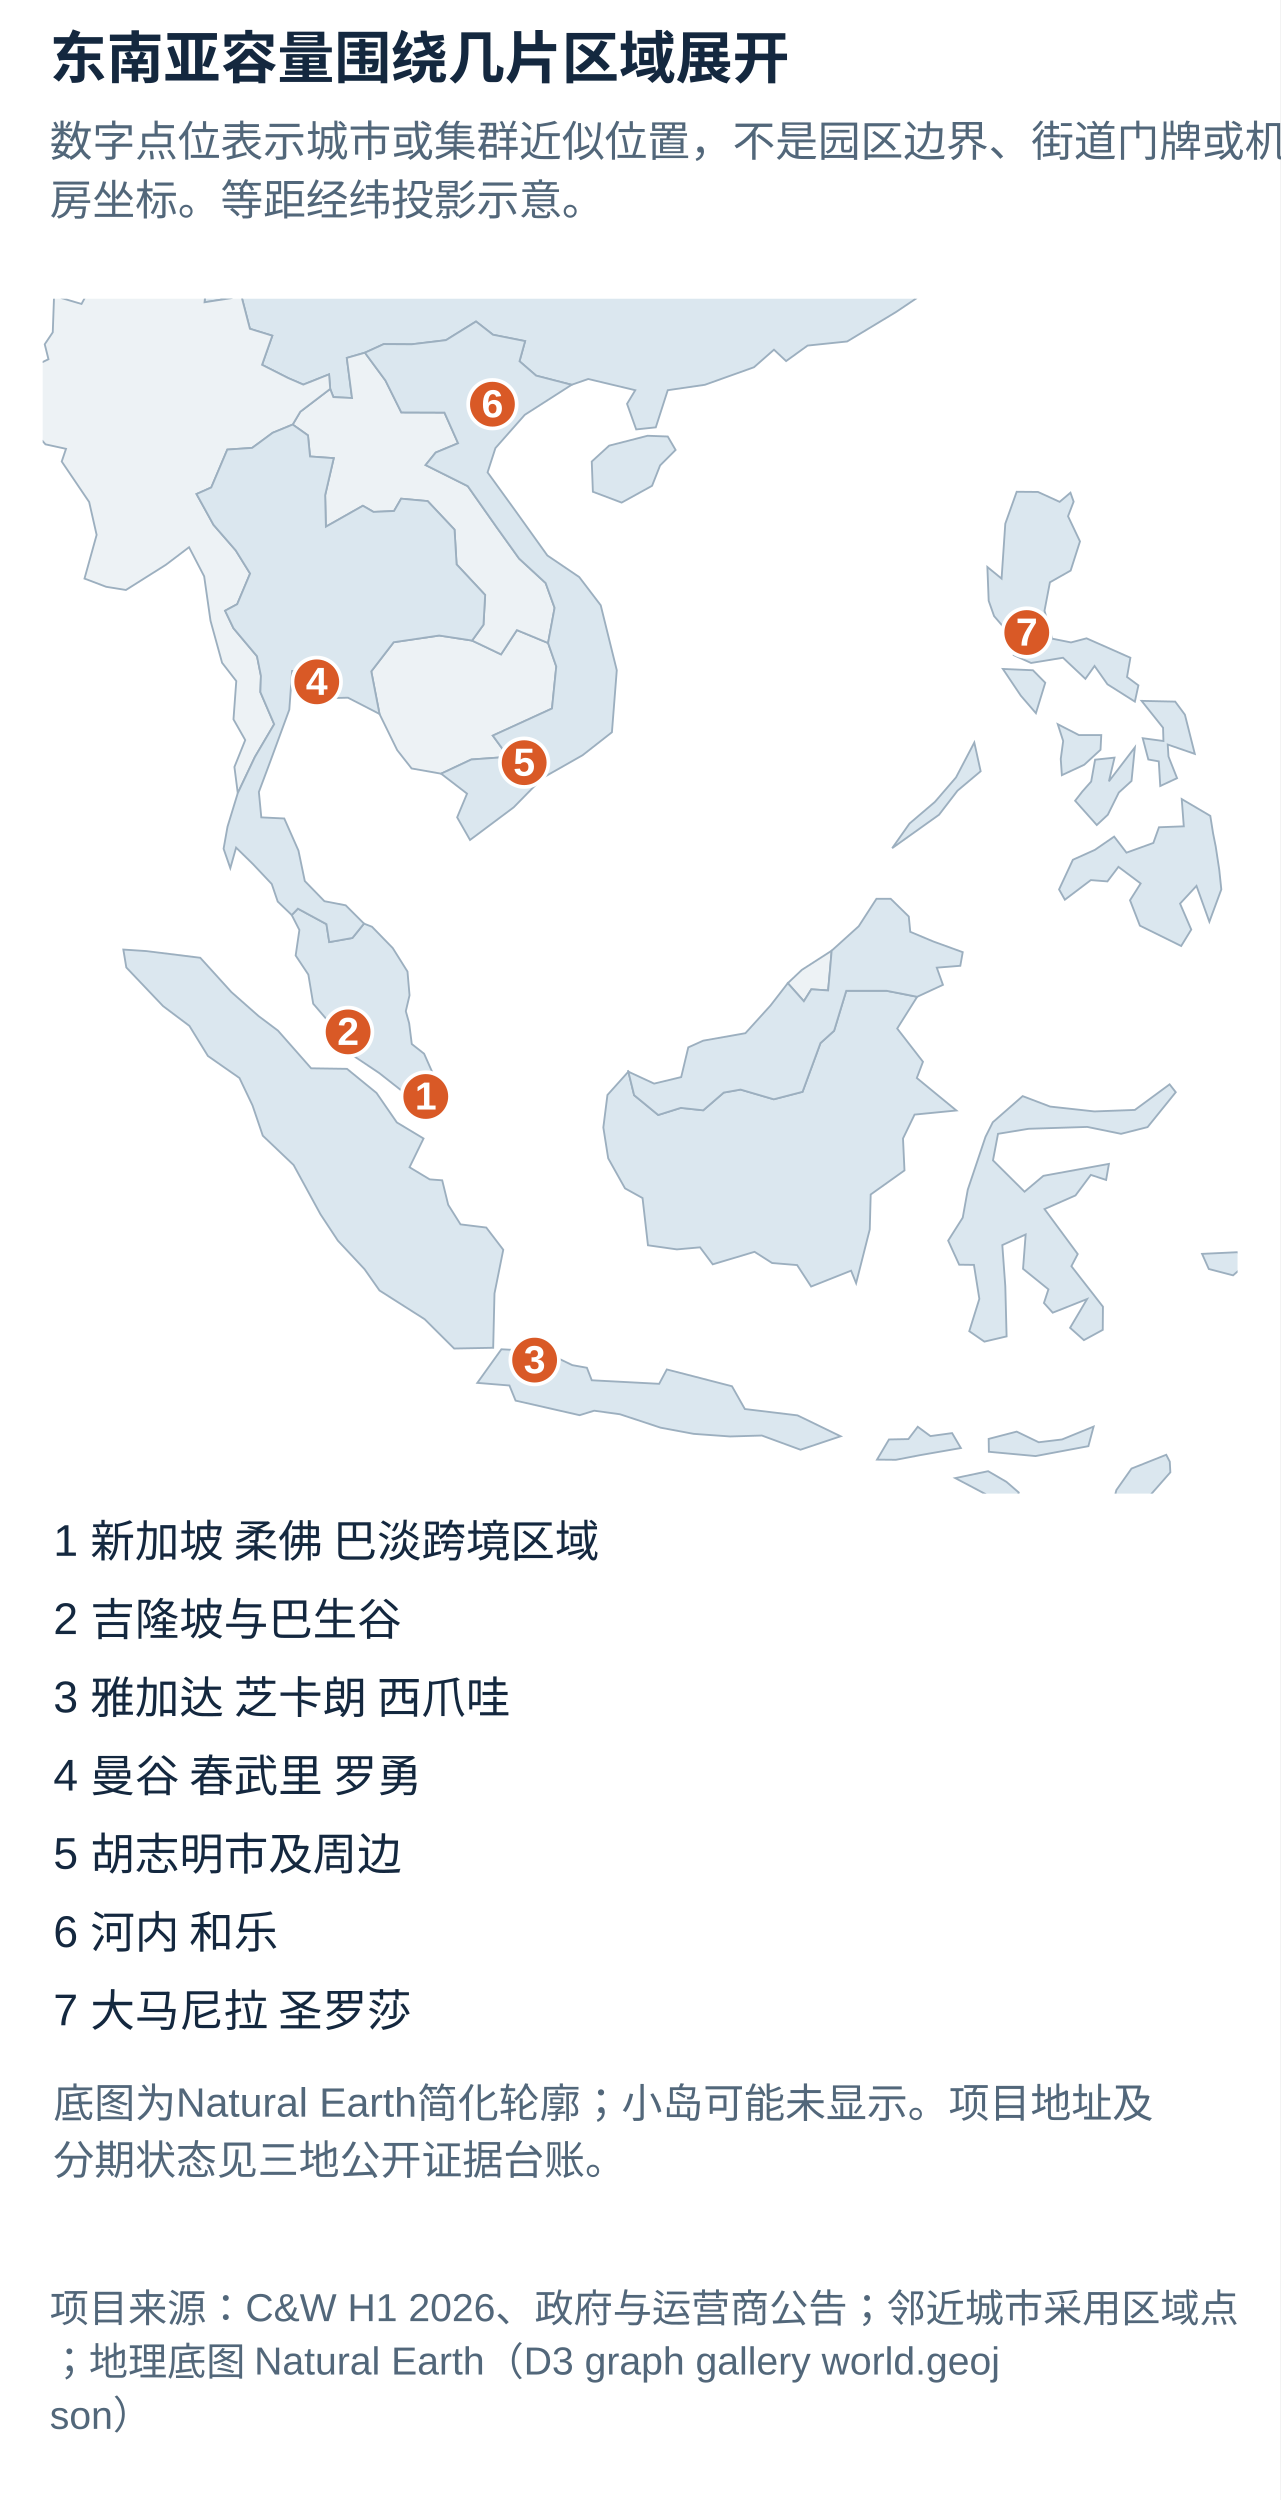
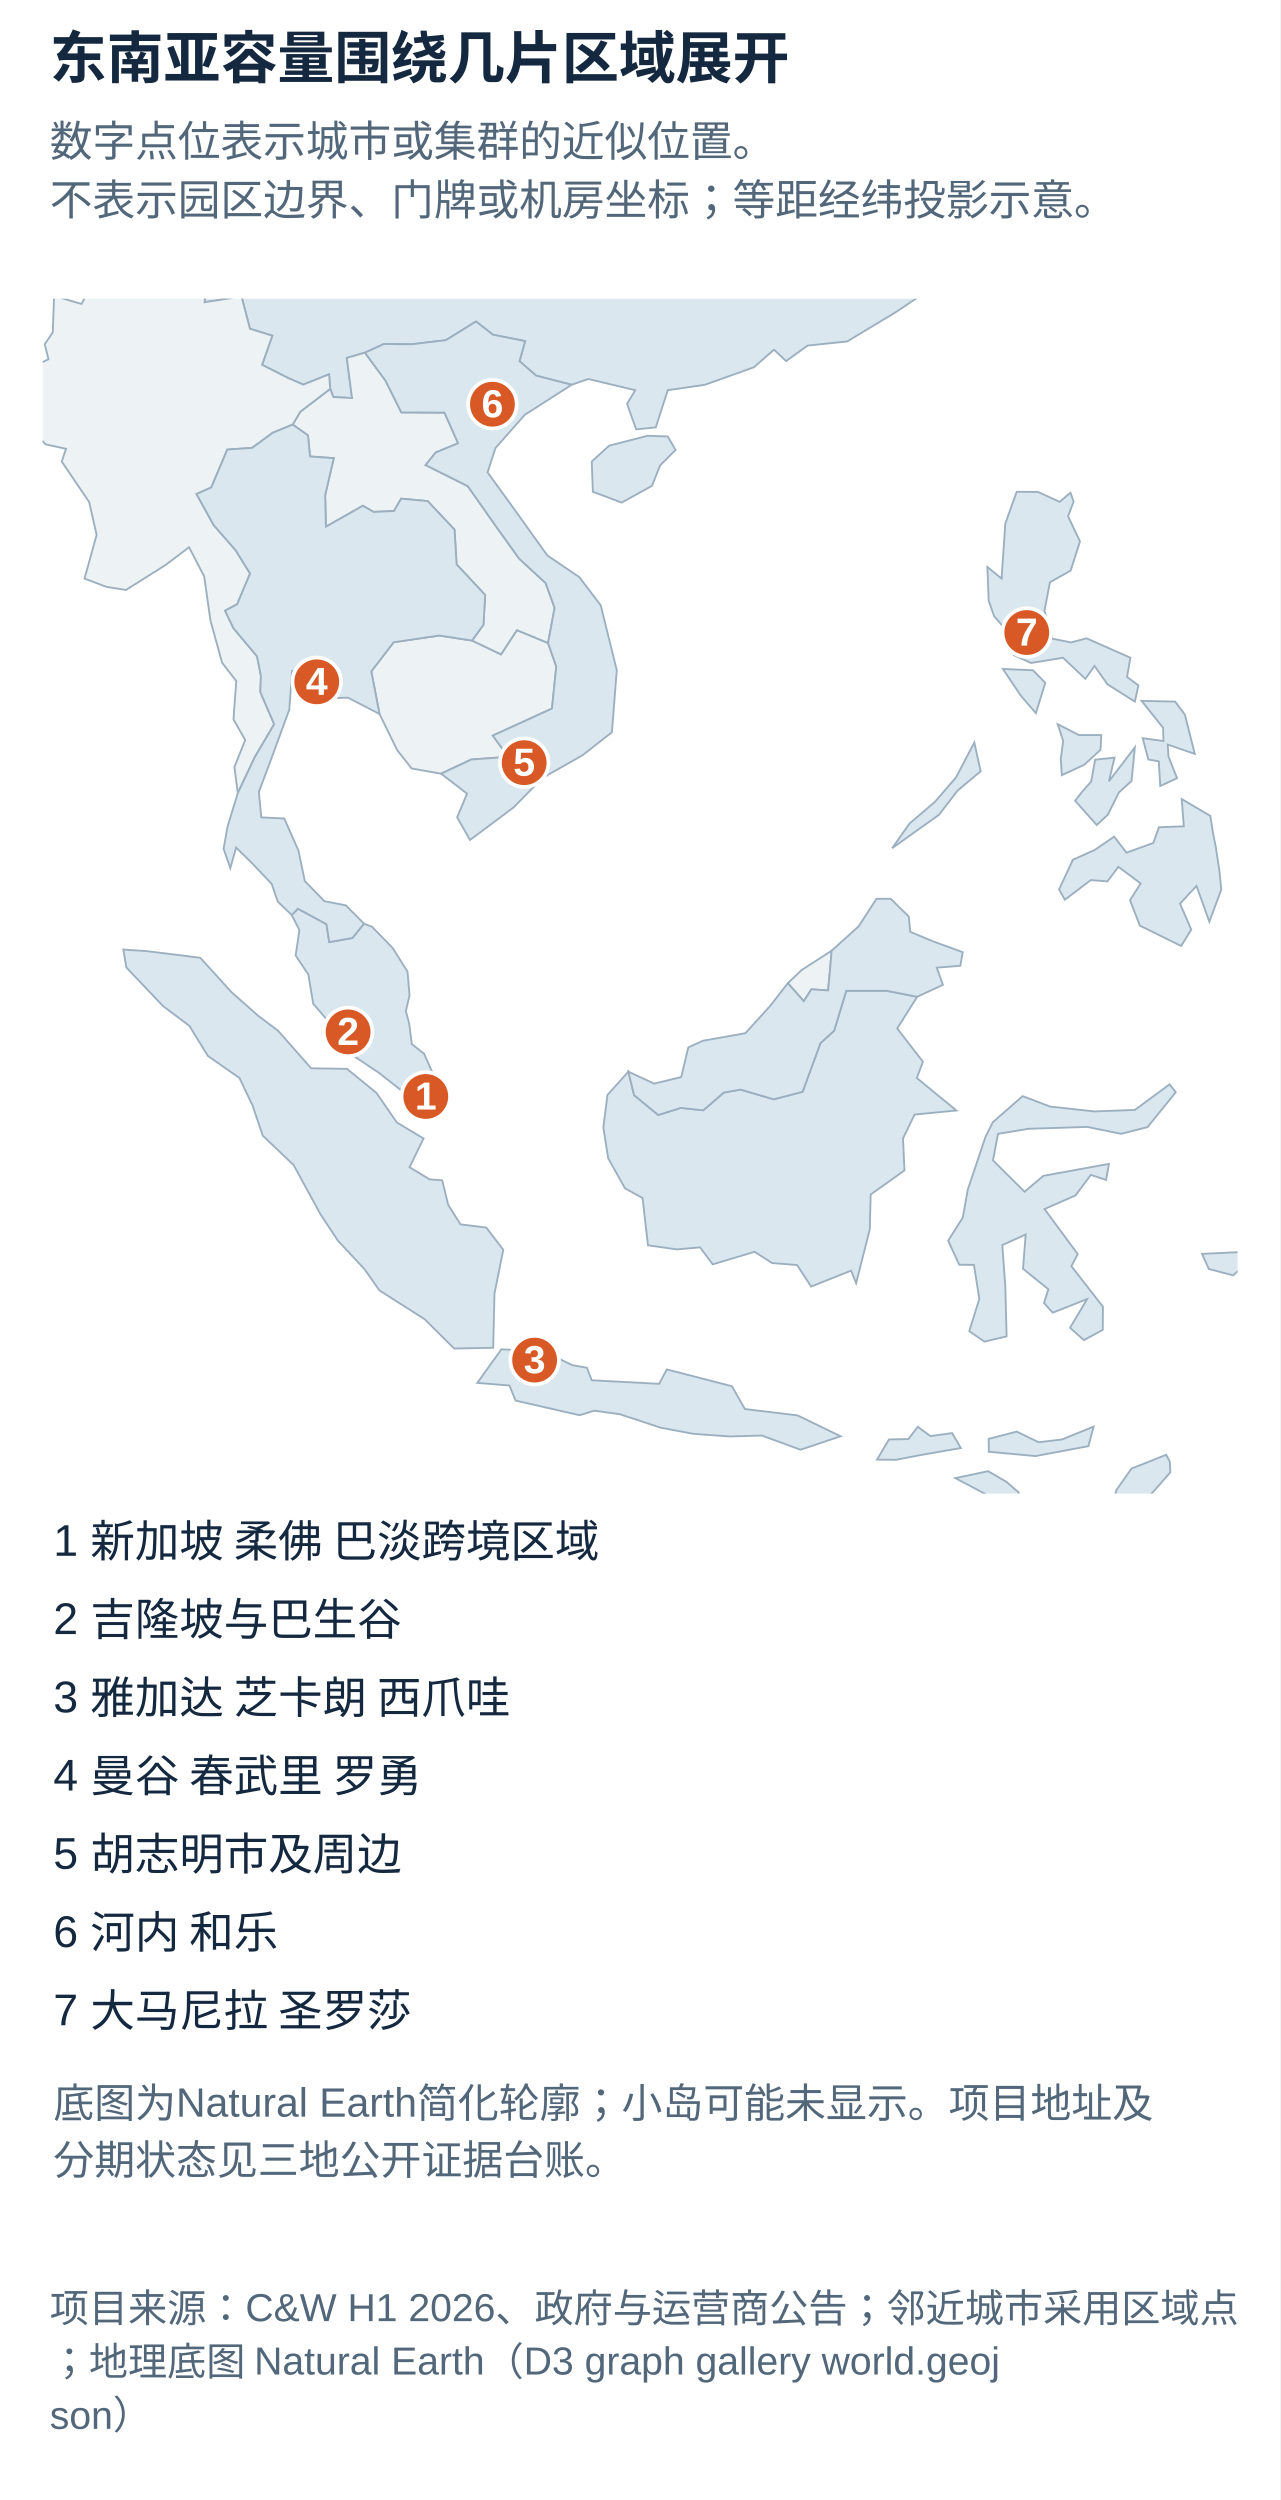
<svg xmlns="http://www.w3.org/2000/svg" width="720" height="1406" viewBox="0 0 720 1406" role="img" aria-label="东南亚容量围绕几片区域展开">
  <rect width="720" height="1406" fill="#fff" />
  <g font-family="Arial,Microsoft YaHei,PingFang SC,sans-serif">
    <text x="28" y="44" font-size="32" fill="#14283f" font-weight="700">东南亚容量围绕几片区域展开</text>
-     <text x="28" y="88" font-size="24" fill="#52677a">数字点位表示城市或集群近似位置，不是园区边界、街道门牌或机</text>
-     <text x="28" y="121" font-size="24" fill="#52677a">房坐标。等距经纬投影示意。</text>
+     <text x="28" y="88" font-size="24" fill="#52677a">数字点位表示城市或集群的近似位置。</text>
+     <text x="28" y="121" font-size="24" fill="#52677a">不表示园区边界、门牌或机房坐标；等距经纬投影示意。</text>
    <g transform="translate(24 168) scale(1.05)">
      <defs>
        <clipPath id="fig8-crop">
          <rect width="640" height="640" />
        </clipPath>
      </defs>
      <g clip-path="url(#fig8-crop)">
        <path d="M399.1,366.6L406.6,359.5L422.6,349.2L421.8,358.5L420.7,370.5L411.7,369.9L407.7,376.3L399.1,366.6Z" fill="#edf2f5" stroke="#9cafbf" stroke-width="1" />
        <path d="M326.4,100.2L310.1,109.2L294.7,103.4L294.1,87.2L303.4,78.7L324.0,73.4L334.8,73.8L339.0,81.0L330.7,89.3L326.4,100.2ZM652.4,-484.9L685.1,-478.9L707.4,-465.5L715.1,-447.8L743.7,-447.8L760.0,-455.2L791.1,-460.8L781.2,-443.8L773.9,-436.9L767.4,-416.3L754.8,-398.0L731.9,-401.3L715.8,-394.7L720.7,-378.6L718.0,-356.3L708.4,-355.8L708.5,-346.3L696.4,-357.4L688.9,-346.8L659.8,-338.7L662.7,-328.8L646.5,-329.5L637.5,-335.4L624.6,-322.0L603.9,-311.9L588.5,-299.8L562.2,-294.4L548.4,-285.6L528.1,-280.4L538.1,-289.1L534.2,-296.5L549.1,-309.1L539.1,-319.0L522.7,-312.3L501.5,-299.3L489.9,-287.1L471.4,-286.2L461.8,-277.4L471.7,-264.7L487.1,-261.6L487.7,-253.1L502.6,-247.6L523.7,-261.1L540.4,-253.8L552.6,-253.3L555.7,-243.4L529.0,-238.1L520.2,-228.0L501.9,-218.5L492.3,-205.4L512.5,-195.0L519.9,-176.5L531.4,-159.3L544.2,-144.8L543.8,-130.8L532.0,-125.7L536.5,-115.6L547.6,-109.8L544.7,-94.5L539.9,-79.5L529.4,-77.8L515.7,-57.5L500.4,-32.8L483.0,-10.3L457.1,7.1L430.9,22.9L409.7,25.1L398.2,33.4L391.7,27.3L381.0,36.7L354.7,46.1L334.8,49.0L328.4,68.9L317.9,70.0L313.0,56.3L317.4,49.0L292.2,43.0L283.3,46.1L264.3,41.2L255.4,33.5L258.4,22.7L241.2,19.3L232.1,12.2L216.0,22.2L197.7,24.4L182.7,24.3L172.6,28.9L162.9,31.7L165.7,53.2L155.7,52.7L154.0,48.3L153.4,40.5L139.6,46.0L131.5,42.5L117.5,35.4L123.0,19.8L111.0,16.1L106.5,-1.2L86.7,1.9L88.9,-20.4L106.8,-36.1L107.5,-51.6L107.0,-66.0L98.8,-70.5L92.5,-81.6L81.5,-80.2L61.2,-83.0L67.5,-90.9L58.7,-102.6L45.3,-94.7L29.5,-99.3L7.8,-87.4L-9.4,-73.4L-24.5,-71.0L-32.8,-76.1L-42.7,-76.5L-56.2,-80.9L-66.3,-76.1L-78.8,-62.1L-80.4,-76.9L-91.9,-73.0L-113.8,-74.8L-135.1,-79.1L-150.4,-87.4L-165.0,-91.1L-171.3,-100.1L-181.9,-102.8L-200.9,-115.1L-216.0,-120.9L-223.8,-116.4L-250.0,-129.6L-268.4,-141.5L-273.7,-162.2L-260.2,-159.7L-259.6,-169.3L-267.1,-178.9L-265.2,-194.3L-285.4,-216.4L-316.4,-224.0L-321.9,-238.4L-335.8,-247.2L-339.2,-252.6L-342.0,-263.3L-341.4,-270.7L-352.8,-274.9L-359.0,-273.1L-363.8,-290.5L-358.4,-294.8L-361.0,-299.2L-343.0,-308.1L-330.0,-311.8L-310.1,-309.2L-303.0,-321.3L-278.8,-323.5L-272.1,-331.0L-242.5,-341.2L-239.8,-345.4L-241.3,-356.1L-228.4,-361.0L-245.3,-393.7L-208.1,-401.3L-198.4,-405.5L-184.8,-439.2L-147.5,-433.0L-137.0,-441.5L-136.1,-460.3L-120.5,-462.1L-106.2,-474.6L-98.8,-476.2L-93.9,-463.0L-78.0,-453.1L-51.2,-446.0L-38.2,-430.8L-45.4,-408.8L-38.7,-400.7L-16.3,-397.5L9.0,-394.8L31.8,-383.1L43.4,-381.0L52.0,-363.7L63.0,-352.5L83.8,-352.9L122.7,-348.7L147.7,-351.3L166.3,-348.5L194.1,-337.1L216.9,-337.1L225.2,-331.2L247.1,-341.4L277.5,-347.9L305.8,-348.6L327.8,-355.2L341.3,-365.3L354.4,-371.6L351.4,-377.8L345.4,-385.1L355.3,-397.2L365.9,-395.5L385.2,-391.7L404.0,-401.7L432.7,-409.0L446.5,-421.4L459.7,-426.8L487.0,-429.3L501.9,-427.2L504.0,-433.8L486.9,-447.0L471.8,-453.0L457.3,-446.1L438.8,-449.0L428.1,-446.6L423.3,-454.3L436.6,-473.1L445.7,-487.3L468.3,-480.2L494.8,-492.1L494.7,-500.4L511.7,-520.3L522.1,-526.4L521.9,-536.8L511.6,-541.2L527.1,-550.6L550.5,-554.0L575.5,-554.5L603.6,-548.9L620.2,-542.0L631.8,-523.0L638.9,-514.9L645.4,-503.3L652.4,-484.9Z" fill="#dbe7ef" stroke="#9cafbf" stroke-width="1" />
        <path d="M521.7,644.5L513.8,644.9L488.8,631.7L506.4,628.0L516.2,633.7L522.8,639.4L521.7,644.5ZM591.7,642.6L575.6,646.8L573.4,644.5L575.1,638.1L583.2,626.6L601.8,619.2L603.7,622.9L604.0,628.6L591.7,642.6ZM468.7,604.2L475.5,609.2L487.1,607.6L491.8,615.6L470.0,619.4L457.0,621.9L446.9,621.8L453.3,611.0L463.7,610.8L468.7,604.2ZM562.9,604.1L560.1,614.6L531.8,619.9L506.8,617.6L506.7,610.7L521.7,606.8L533.5,612.5L546.0,611.0L562.9,604.1ZM294.1,579.3L330.2,581.2L334.3,573.5L369.2,582.5L376.1,594.7L404.3,598.1L427.4,609.3L405.9,616.5L385.2,608.9L368.2,609.4L348.7,608.0L331.0,604.7L309.2,597.5L295.4,595.6L287.6,598.0L253.3,590.2L250.0,582.1L232.8,580.7L245.7,562.7L268.5,563.9L283.7,571.2L291.5,572.6L294.1,579.3ZM785.4,568.7L775.7,581.6L773.9,567.4L777.2,560.6L781.2,554.3L785.4,559.8L785.4,568.7ZM644.7,516.9L637.6,523.1L624.6,519.7L621.0,511.6L640.0,510.7L644.7,516.9ZM705.3,510.0L712.2,524.4L696.3,516.6L680.6,515.1L669.9,516.3L656.9,515.6L661.4,505.3L684.6,504.5L705.3,510.0ZM774.5,473.4L779.7,503.9L799.2,515.2L814.9,495.2L836.5,483.8L853.3,483.8L869.4,490.4L883.3,497.1L903.5,500.7L903.9,562.1L904.2,623.4L887.4,607.9L868.3,604.2L863.7,609.5L839.8,610.1L847.8,594.8L859.6,589.6L854.7,569.1L845.7,553.3L809.2,537.3L793.7,535.8L765.4,518.4L759.9,527.5L752.6,529.2L748.4,522.3L748.3,514.1L733.9,504.9L754.2,498.1L767.6,498.4L766.0,493.5L738.5,493.4L731.0,482.2L714.2,478.7L706.3,469.4L731.6,464.9L741.3,458.7L771.5,466.5L774.5,473.4ZM606.9,425.0L591.8,443.7L577.6,447.3L559.5,443.6L528.1,444.6L511.7,447.3L509.0,461.5L525.9,478.3L536.0,469.8L571.1,463.4L569.6,472.0L561.4,469.3L553.2,480.3L536.6,487.6L554.4,511.7L551.0,518.2L567.9,539.9L567.8,552.3L557.7,557.8L550.3,551.2L559.4,535.8L541.0,543.1L536.3,537.9L538.7,530.6L525.1,519.6L526.5,501.2L514.0,506.9L515.6,528.9L516.3,555.8L504.4,558.6L496.3,553.0L501.7,535.7L498.8,517.5L490.9,517.4L485.0,504.5L492.8,492.2L495.5,477.2L505.0,448.9L508.9,441.1L524.9,427.1L539.6,432.7L563.3,435.3L585.0,434.5L603.6,420.8L606.9,425.0ZM671.8,430.4L670.8,446.9L661.1,445.1L658.2,456.5L666.0,466.4L660.7,468.7L653.1,456.8L647.5,432.7L651.3,417.7L657.6,410.8L658.9,421.1L670.0,422.8L671.8,430.4ZM468.2,417.4L489.4,434.8L467.0,437.0L460.8,449.8L461.6,466.9L443.5,479.8L443.0,498.5L435.7,527.3L433.0,520.6L411.6,529.1L404.1,517.6L390.7,516.5L381.3,510.5L358.9,517.2L352.1,508.1L339.7,509.2L324.2,507.0L321.3,481.7L311.9,476.5L302.9,460.4L300.3,443.9L302.5,426.5L313.7,414.0L316.8,426.6L329.7,437.2L341.8,433.4L353.8,434.7L364.8,425.2L373.8,423.6L391.6,428.8L407.0,424.8L416.6,398.7L423.9,392.1L430.4,370.7L452.1,370.7L468.4,373.9L457.7,390.9L471.5,408.7L468.2,417.4ZM241.3,561.9L220.4,562.3L204.6,546.6L180.4,531.2L172.4,519.8L158.1,504.5L148.8,490.4L134.4,464.0L117.9,448.3L112.4,432.1L105.4,417.4L88.5,405.6L78.6,389.5L64.5,378.9L44.8,358.2L43.2,348.6L55.3,349.4L84.4,353.0L101.1,371.4L115.6,384.2L126.0,392.0L143.8,412.2L163.0,412.5L178.8,425.4L189.7,441.2L204.0,449.8L196.5,465.2L207.3,471.7L214.0,472.2L217.2,485.3L223.8,495.8L237.6,497.5L246.7,509.4L242.0,532.8L241.3,561.9Z" fill="#dbe7ef" stroke="#9cafbf" stroke-width="1" />
        <path d="M197.6,251.6L189.9,241.8L180.4,222.4L176.0,199.6L188.0,184.0L212.4,180.4L230.0,183.1L245.5,190.5L254.0,177.5L270.7,184.4L275.1,197.0L272.8,219.5L241.1,234.0L249.4,245.4L229.6,246.8L213.4,254.4L197.6,251.6Z" fill="#edf2f5" stroke="#9cafbf" stroke-width="1" />
        <path d="M230.0,183.1L236.1,174.6L237.0,158.7L221.7,142.3L220.6,123.7L206.2,108.4L192.0,107.1L188.2,113.7L177.2,114.2L171.5,110.9L151.7,122.1L151.3,105.2L155.9,85.4L143.2,84.5L142.1,73.2L133.9,67.4L138.0,60.5L154.0,48.3L155.7,52.7L165.7,53.2L162.9,31.7L172.6,28.9L183.6,43.8L192.1,60.9L215.2,61.0L222.5,77.4L210.5,82.4L205.1,89.1L227.7,100.4L243.3,122.6L255.2,139.2L269.4,152.3L274.2,165.6L270.7,184.4L254.0,177.5L245.5,190.5L230.0,183.1Z" fill="#edf2f5" stroke="#9cafbf" stroke-width="1" />
        <path d="M123.2,71.8L112.2,79.9L98.9,80.8L90.3,101.1L82.4,104.6L91.5,121.1L103.4,134.8L111.1,147.2L104.2,163.6L97.7,167.1L102.2,176.5L114.8,191.5L116.9,202.0L116.6,210.7L124.0,227.9L113.7,245.4L104.5,264.8L102.7,250.8L108.5,236.4L102.2,225.3L103.7,204.8L96.1,195.0L89.9,172.5L86.5,148.7L78.4,133.1L66.0,142.5L44.6,156.0L34.0,154.3L22.4,149.9L28.9,126.5L24.9,108.9L10.2,87.2L12.5,80.4L1.5,78.0L-11.9,62.7L-13.1,47.5L-6.5,50.4L-6.2,36.9L3.1,32.4L1.1,24.4L5.4,18.0L6.1,-1.5L20.8,2.8L29.2,-12.7L30.2,-21.9L40.6,-37.7L40.0,-48.4L64.4,-61.5L77.8,-58.0L76.3,-69.6L82.9,-73.1L81.5,-80.2L92.5,-81.6L98.8,-70.5L107.0,-66.0L107.5,-51.6L106.8,-36.1L88.9,-20.4L86.7,1.9L106.5,-1.2L111.0,16.1L123.0,19.8L117.5,35.4L131.5,42.5L139.6,46.0L153.4,40.5L154.0,48.3L138.0,60.5L133.9,67.4L123.2,71.8Z" fill="#edf2f5" stroke="#9cafbf" stroke-width="1" />
        <path d="M152.0,335.0L153.5,344.6L165.9,342.4L172.1,334.7L176.4,336.4L187.5,347.8L195.4,360.4L196.5,373.1L194.5,381.6L196.3,388.1L197.7,399.2L204.3,404.4L211.7,421.1L211.4,427.4L198.0,428.7L180.2,414.7L157.9,399.8L155.7,390.2L144.9,377.6L142.3,362.0L135.5,351.8L137.5,338.1L133.4,330.1L136.7,326.7L152.0,335.0ZM482.2,367.5L468.4,373.9L452.1,370.7L430.4,370.7L423.9,392.1L416.6,398.7L407.0,424.8L391.6,428.8L373.8,423.6L364.8,425.2L353.8,434.7L341.8,433.4L329.7,437.2L316.8,426.6L313.7,414.0L327.5,420.4L342.0,416.9L345.8,401.0L353.8,397.4L376.4,393.4L389.9,378.5L399.1,366.6L407.7,376.3L411.7,369.9L420.7,370.5L421.8,358.5L422.6,349.2L437.1,336.1L446.6,321.4L454.2,321.4L463.9,330.9L464.7,339.1L477.1,344.3L492.8,350.0L491.5,357.3L478.9,358.3L482.2,367.5Z" fill="#dbe7ef" stroke="#9cafbf" stroke-width="1" />
        <path d="M628.3,293.4L630.2,305.9L631.3,316.4L624.9,333.7L618.0,314.5L609.2,324.0L615.2,337.9L609.8,346.7L587.7,335.8L582.4,322.2L588.1,313.2L576.2,304.3L570.3,312.1L561.4,311.4L547.5,321.9L544.4,316.4L551.8,300.5L563.6,295.2L573.9,288.1L580.5,296.7L594.9,291.5L597.9,283.1L611.2,282.6L610.1,268.0L625.4,277.0L626.9,286.4L628.3,293.4ZM583.2,258.3L576.4,264.5L570.5,276.4L564.6,281.9L553.0,268.9L556.9,263.9L561.6,258.6L563.7,246.9L574.1,245.8L571.1,258.5L585.0,240.3L583.2,258.3ZM480.1,276.4L455.0,294.3L464.3,281.1L477.9,269.5L489.2,256.4L499.0,237.7L502.4,253.1L490.0,263.5L480.1,276.4ZM543.7,227.9L555.0,233.7L567.0,233.7L566.6,241.6L557.9,249.6L545.9,255.2L545.3,246.5L546.6,236.9L543.7,227.9ZM611.8,222.8L617.1,243.8L602.6,238.8L603.0,245.2L607.6,256.8L598.6,261.0L597.8,247.8L592.2,246.8L589.2,235.4L600.3,236.9L600.1,229.8L588.6,215.4L606.6,215.8L611.8,222.8ZM537.0,205.7L532.0,222.0L523.9,212.6L514.3,198.3L530.4,199.0L537.0,205.7ZM533.1,103.5L544.7,108.8L550.5,103.9L552.2,108.7L549.2,116.5L555.6,130.0L550.6,145.6L539.5,151.9L536.6,167.1L540.8,182.1L550.8,184.1L559.1,181.9L582.6,192.3L580.8,202.6L586.9,207.1L585.0,215.8L570.3,206.5L563.4,196.7L558.5,203.6L546.5,192.3L529.4,195.1L520.1,190.9L521.0,183.1L526.9,178.3L521.3,174.0L518.9,180.8L509.6,170.0L506.7,161.8L506.0,143.7L513.6,149.9L515.6,120.5L521.7,103.4L533.1,103.5Z" fill="#dbe7ef" stroke="#9cafbf" stroke-width="1" />
        <path d="M180.4,222.4L163.5,213.7L147.4,214.1L150.2,199.3L133.6,199.4L132.1,220.1L122.0,247.6L115.8,264.2L117.1,277.8L129.4,278.4L137.0,295.6L140.4,311.9L150.9,322.7L162.3,324.9L172.1,334.7L165.9,342.4L153.5,344.6L152.0,335.0L136.7,326.7L133.4,330.1L125.9,322.9L122.7,313.5L112.7,302.9L103.6,294.0L100.5,305.0L96.9,294.6L99.0,282.8L104.5,264.8L113.7,245.4L124.0,227.9L116.6,210.7L116.9,202.0L114.8,191.5L102.2,176.5L97.7,167.1L104.2,163.6L111.1,147.2L103.4,134.8L91.5,121.1L82.4,104.6L90.3,101.1L98.9,80.8L112.2,79.9L123.2,71.8L133.9,67.4L142.1,73.2L143.2,84.5L155.9,85.4L151.3,105.2L151.7,122.1L171.5,110.9L177.2,114.2L188.2,113.7L192.0,107.1L206.2,108.4L220.6,123.7L221.7,142.3L237.0,158.7L236.1,174.6L230.0,183.1L212.4,180.4L188.0,184.0L176.0,199.6L180.4,222.4Z" fill="#dbe7ef" stroke="#9cafbf" stroke-width="1" />
        <path d="M283.3,46.1L258.2,62.2L242.5,80.0L238.3,93.0L252.7,112.9L270.3,137.5L287.4,149.1L298.9,164.2L307.5,199.0L304.9,232.2L289.2,244.5L267.7,256.7L252.3,272.4L228.9,289.9L222.0,277.8L227.3,265.1L213.4,254.4L229.6,246.8L249.4,245.4L241.1,234.0L272.8,219.5L275.1,197.0L270.7,184.4L274.2,165.6L269.4,152.3L255.2,139.2L243.3,122.6L227.7,100.4L205.1,89.1L210.5,82.4L222.5,77.4L215.2,61.0L192.1,60.9L183.6,43.8L172.6,28.9L182.7,24.3L197.7,24.4L216.0,22.2L232.1,12.2L241.2,19.3L258.4,22.7L255.4,33.5L264.3,41.2L283.3,46.1Z" fill="#dbe7ef" stroke="#9cafbf" stroke-width="1" />
        <g>
          <circle cx="205.2" cy="427.3" r="13" fill="#d95926" stroke="#fff" stroke-width="2" />
          <text x="205.2" y="434.3" text-anchor="middle" font-size="21" font-weight="700" fill="#fff">1</text>
        </g>
        <g>
          <circle cx="163.6" cy="392.7" r="13" fill="#d95926" stroke="#fff" stroke-width="2" />
          <text x="163.6" y="399.7" text-anchor="middle" font-size="21" font-weight="700" fill="#fff">2</text>
        </g>
        <g>
          <circle cx="263.5" cy="568.5" r="13" fill="#d95926" stroke="#fff" stroke-width="2" />
          <text x="263.5" y="575.5" text-anchor="middle" font-size="21" font-weight="700" fill="#fff">3</text>
        </g>
        <g>
          <circle cx="146.8" cy="205.2" r="13" fill="#d95926" stroke="#fff" stroke-width="2" />
          <text x="146.8" y="212.2" text-anchor="middle" font-size="21" font-weight="700" fill="#fff">4</text>
        </g>
        <g>
          <circle cx="257.9" cy="248.5" r="13" fill="#d95926" stroke="#fff" stroke-width="2" />
          <text x="257.9" y="255.5" text-anchor="middle" font-size="21" font-weight="700" fill="#fff">5</text>
        </g>
        <g>
          <circle cx="240.9" cy="56.5" r="13" fill="#d95926" stroke="#fff" stroke-width="2" />
          <text x="240.9" y="63.5" text-anchor="middle" font-size="21" font-weight="700" fill="#fff">6</text>
        </g>
        <g>
          <circle cx="527.1" cy="178.8" r="13" fill="#d95926" stroke="#fff" stroke-width="2" />
          <text x="527.1" y="185.8" text-anchor="middle" font-size="21" font-weight="700" fill="#fff">7</text>
        </g>
      </g>
    </g>
    <text x="30" y="875" font-size="25" fill="#14283f">1 新加坡 柔佛 巴淡跨境区域</text>
    <text x="30" y="919" font-size="25" fill="#14283f">2 吉隆坡与巴生谷</text>
    <text x="30" y="963" font-size="25" fill="#14283f">3 雅加达 芝卡朗 西爪哇</text>
    <text x="30" y="1007" font-size="25" fill="#14283f">4 曼谷 春武里 罗勇</text>
    <text x="30" y="1051" font-size="25" fill="#14283f">5 胡志明市及周边</text>
    <text x="30" y="1095" font-size="25" fill="#14283f">6 河内 和乐</text>
    <text x="30" y="1139" font-size="25" fill="#14283f">7 大马尼拉 圣罗莎</text>
    <text x="30" y="1191" font-size="23" fill="#52677a">底图为Natural Earth简化轮廓；小岛可能未显示。项目地址及</text>
    <text x="30" y="1223" font-size="23" fill="#52677a">分期状态见三地公开证据台账。</text>
    <text x="28" y="1306" font-size="22" fill="#52677a">项目来源：C&amp;W H1 2026、政府与运营商公告；邻近城市采用区域点</text>
    <text x="28" y="1336" font-size="22" fill="#52677a">；地理底图 Natural Earth（D3 graph gallery world.geoj</text>
    <text x="28" y="1366" font-size="22" fill="#52677a">son）</text>
  </g>
</svg>
